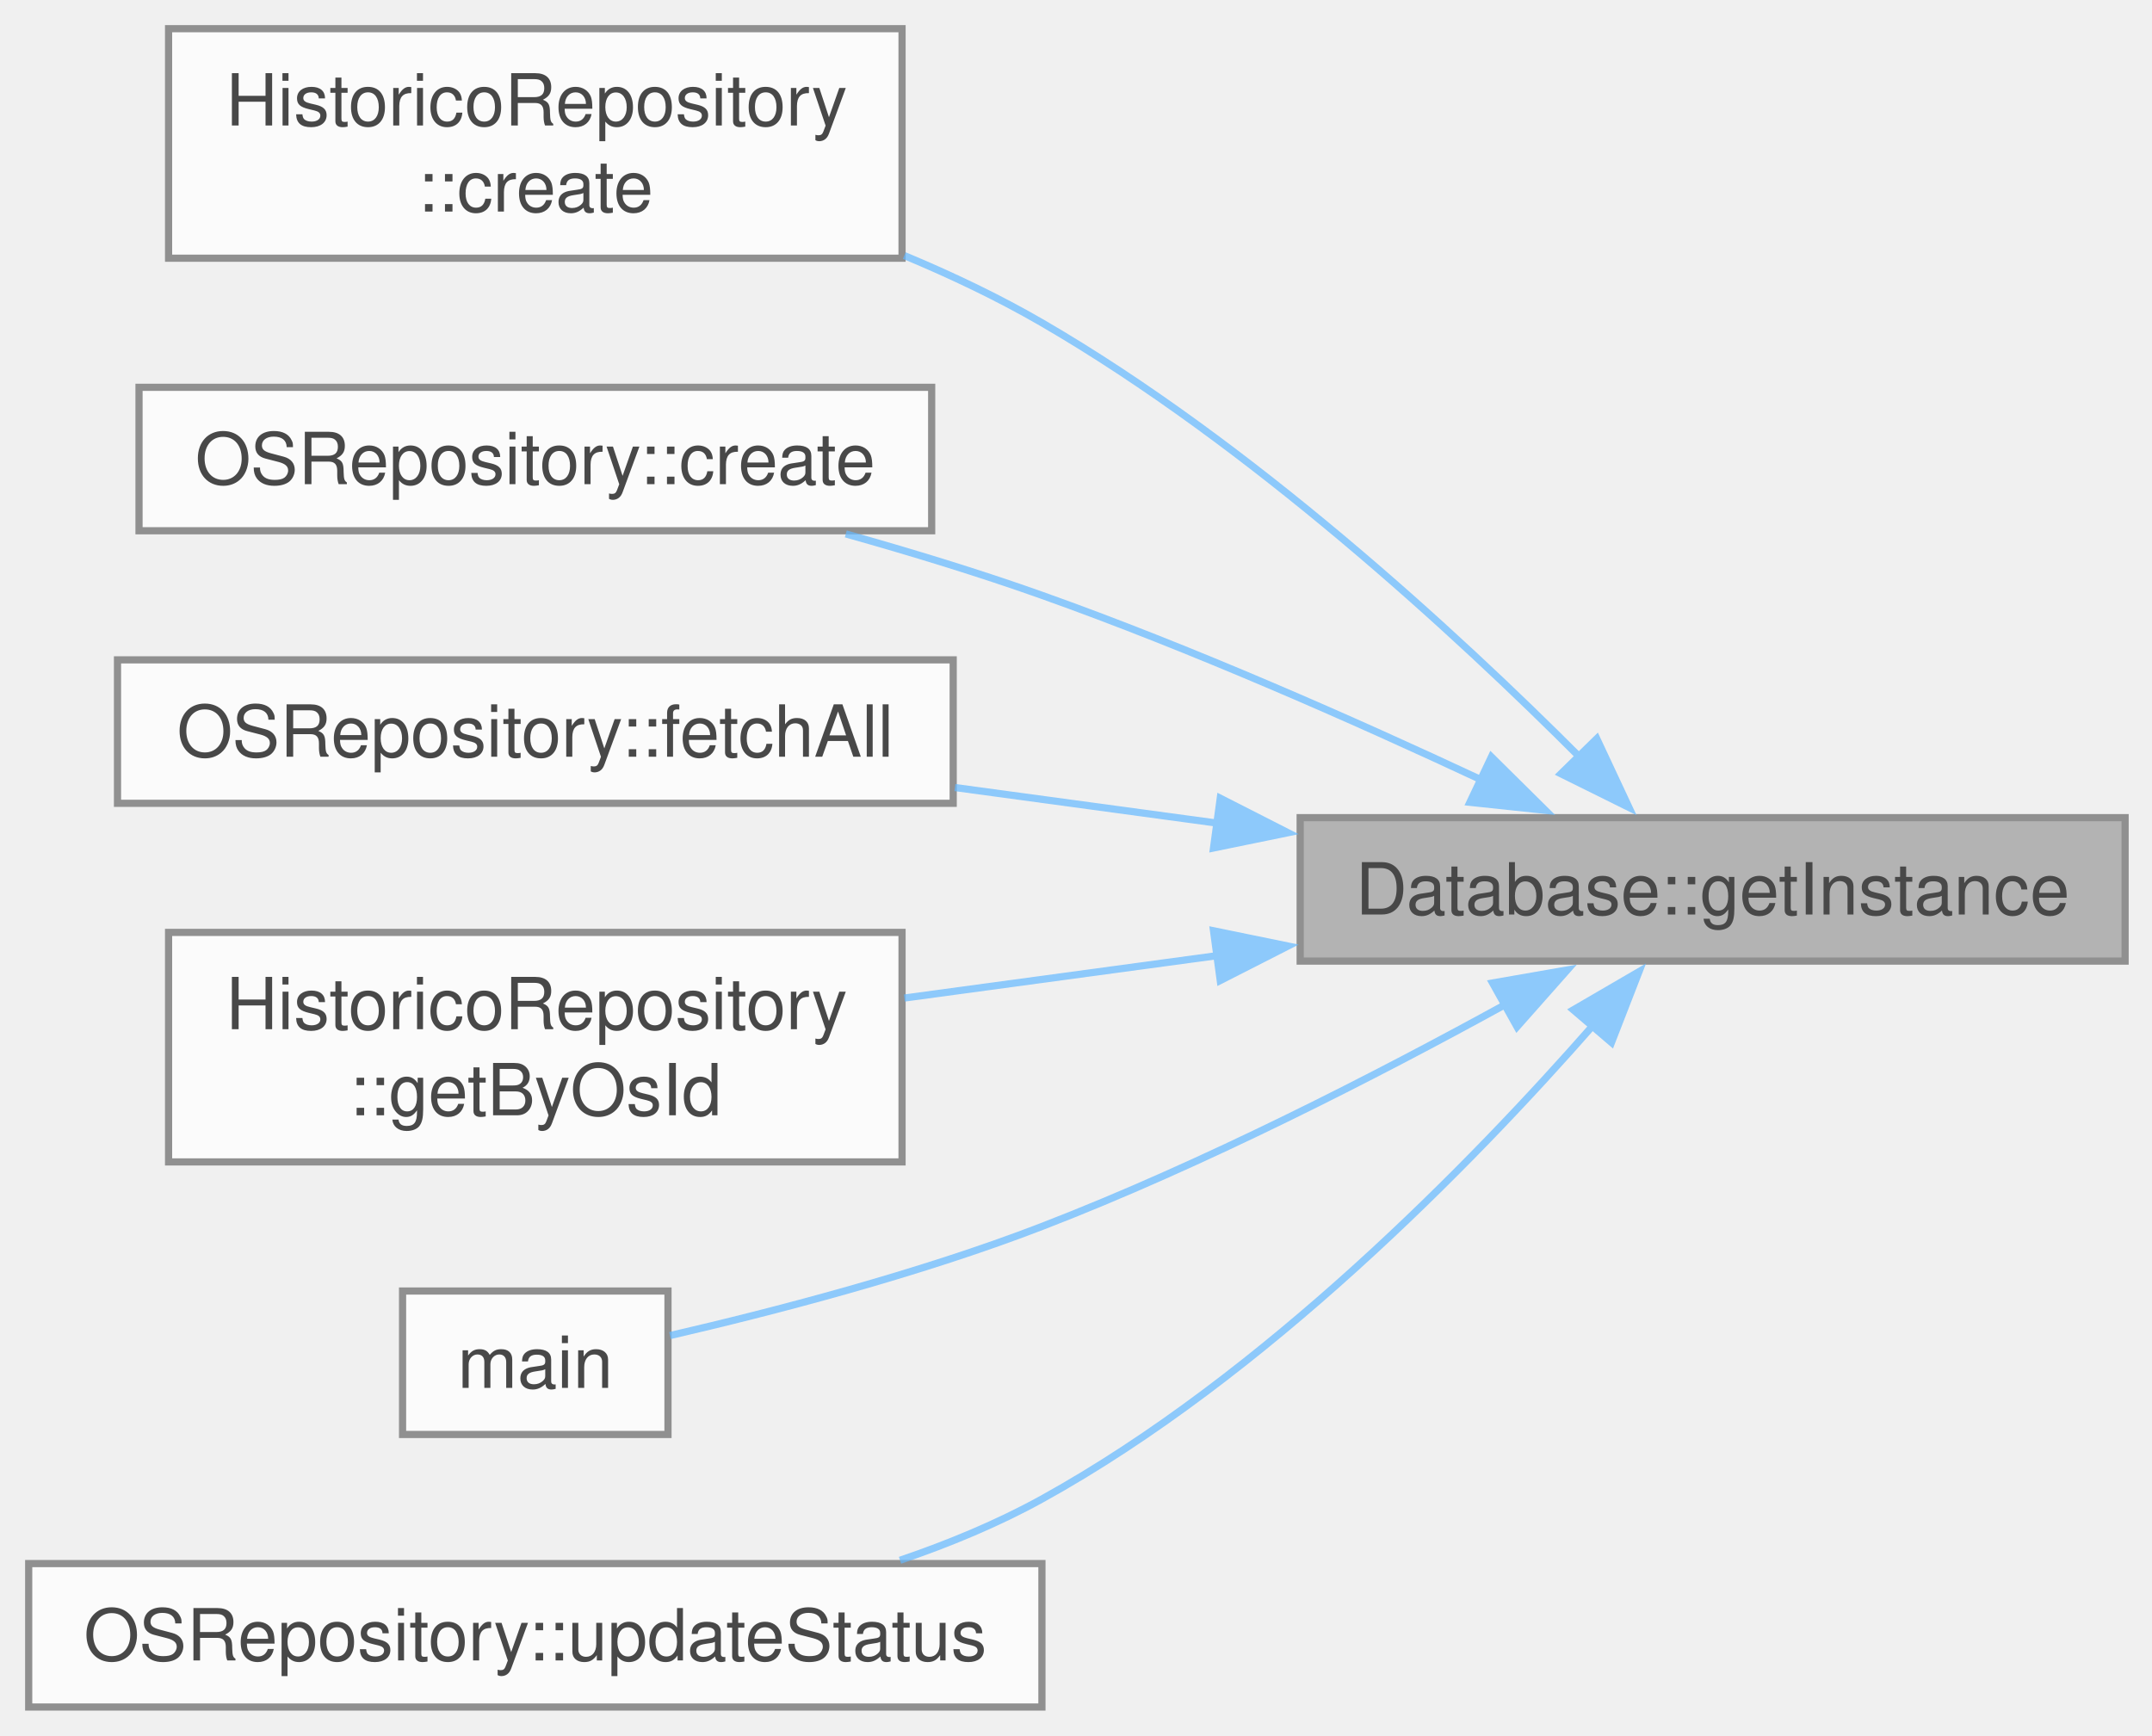
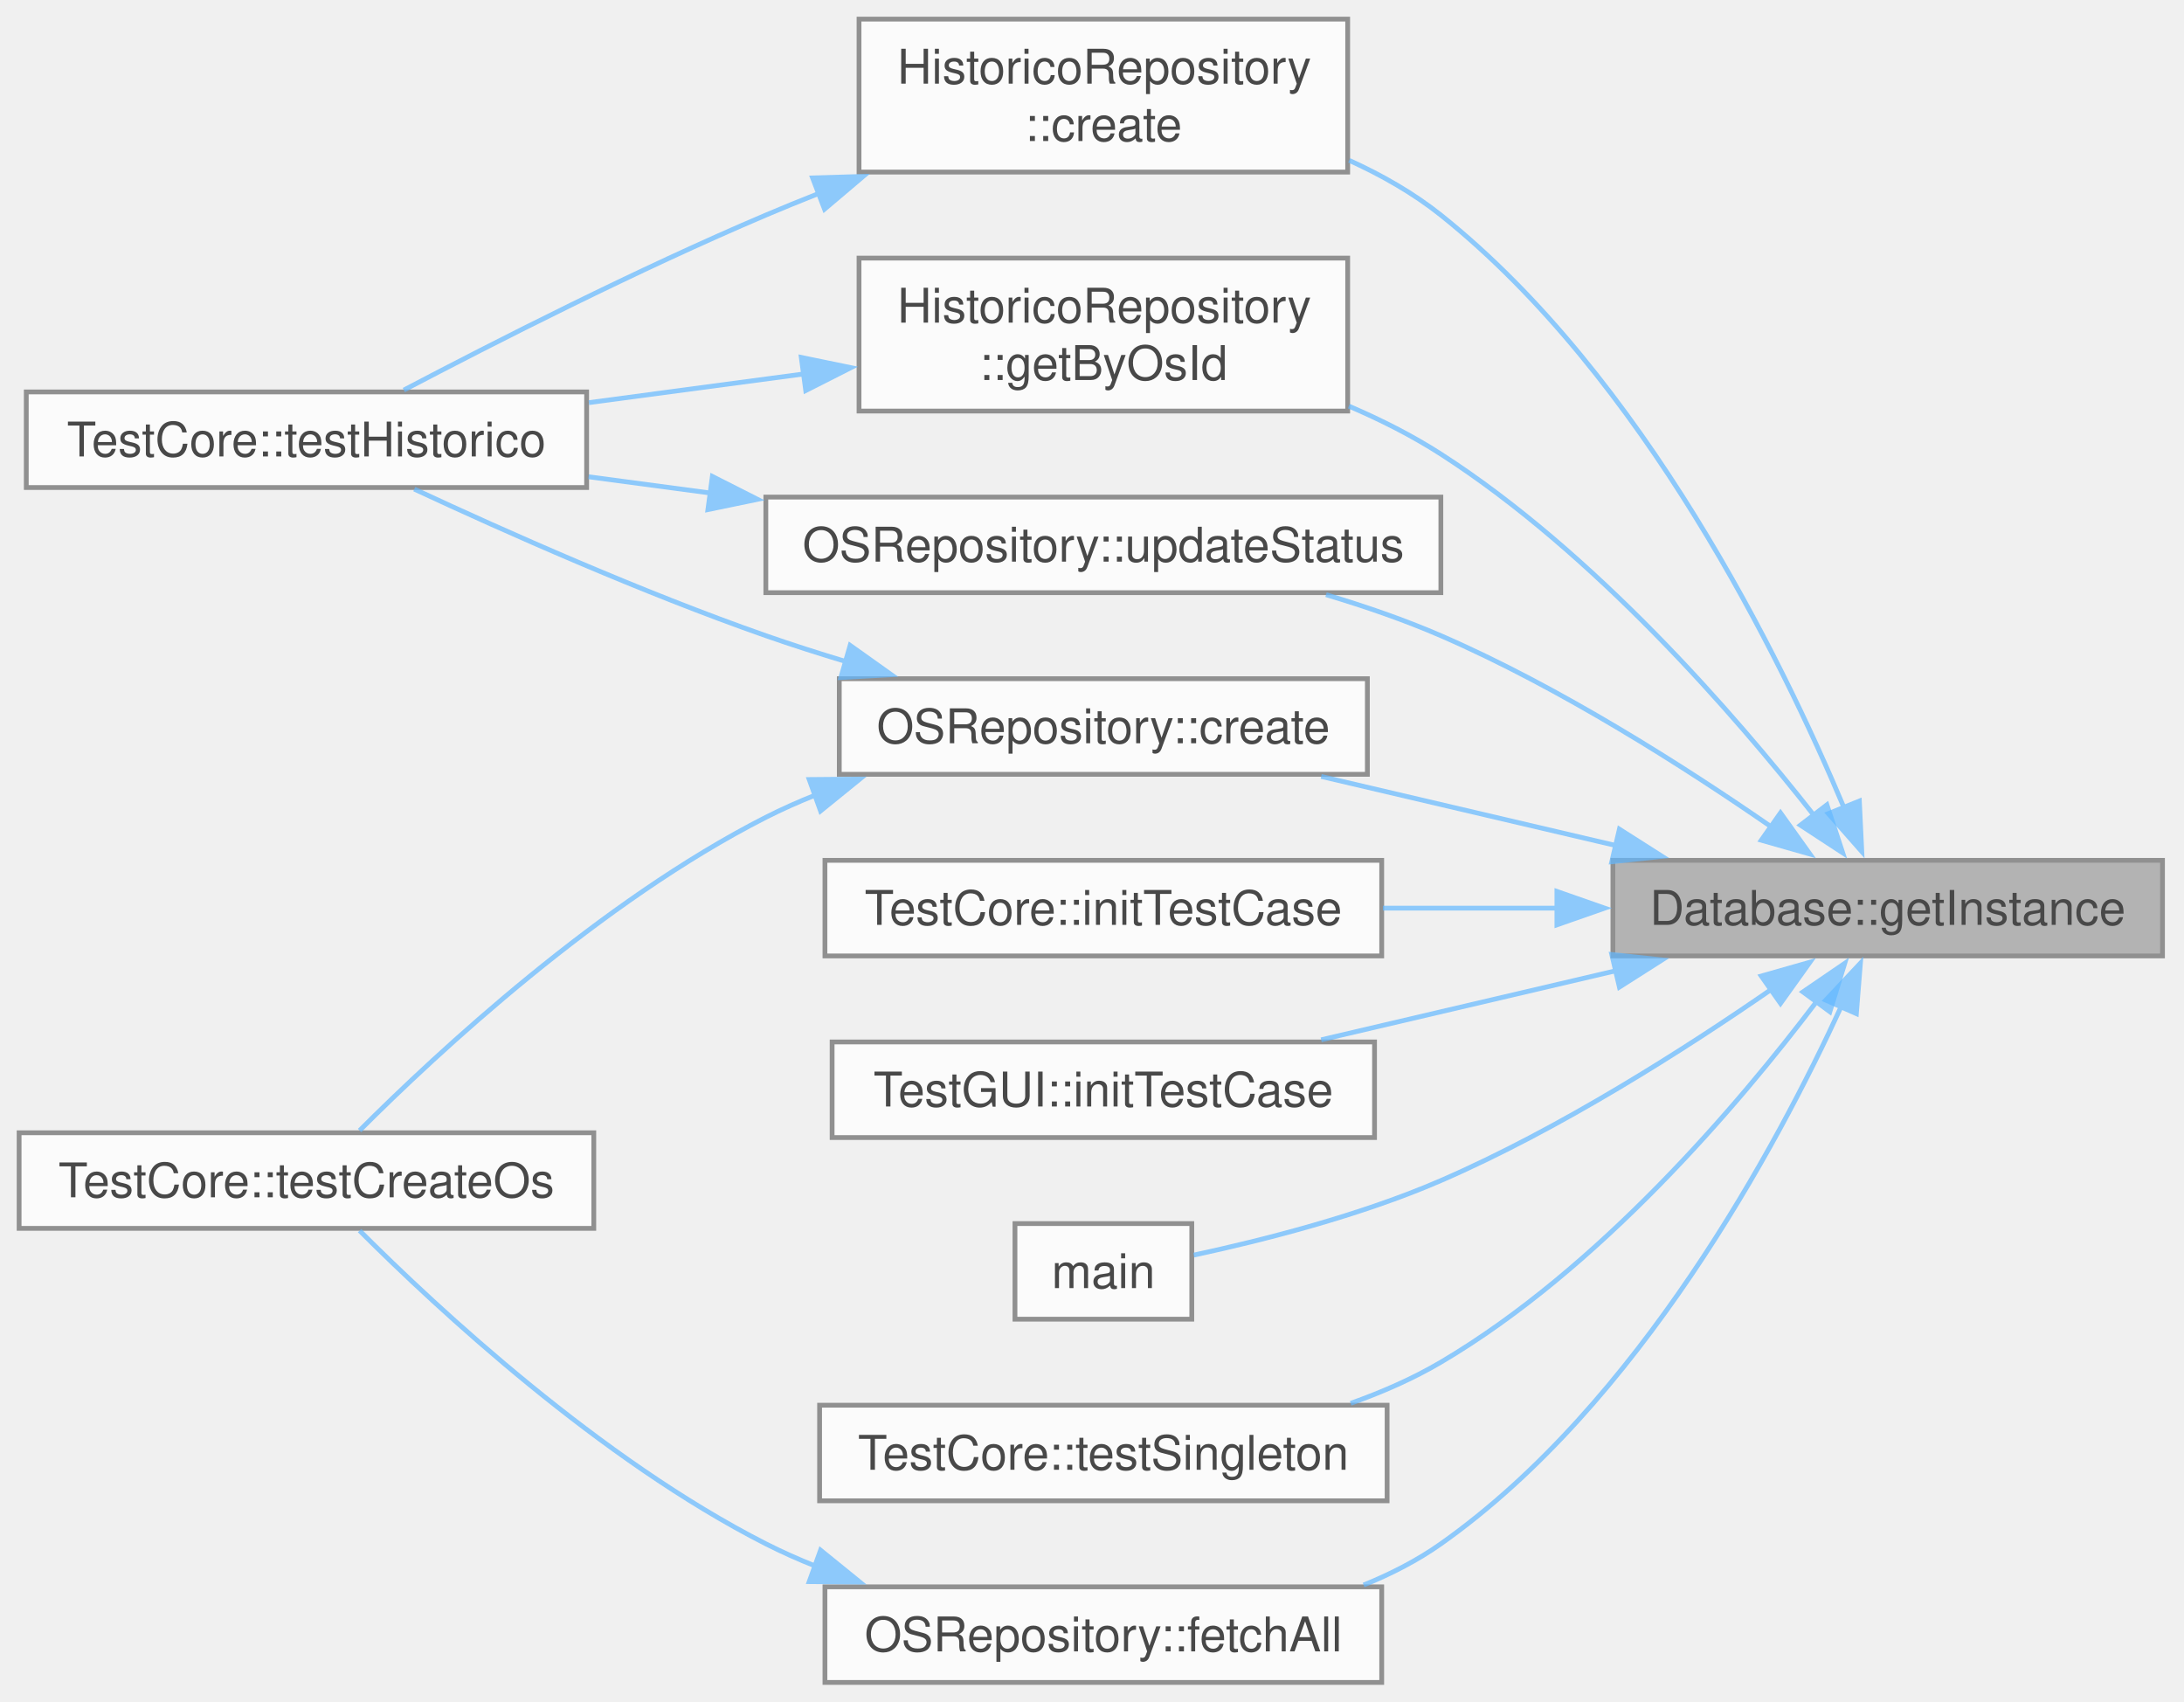
- <svg xmlns="http://www.w3.org/2000/svg" xmlns:xlink="http://www.w3.org/1999/xlink" width="300pt" height="242pt" viewBox="0.00 0.00 300.00 242.00">
+ <svg xmlns="http://www.w3.org/2000/svg" xmlns:xlink="http://www.w3.org/1999/xlink" width="457pt" height="356pt" viewBox="0.00 0.00 457.00 356.00">
  <svg id="main" version="1.1" xml:space="preserve">
    <style type="text/css">
.node, .edge {opacity: 0.7;}
.node.selected, .edge.selected {opacity: 1;}
.edge:hover path { stroke: red; }
.edge:hover polygon { stroke: red; fill: red; }
</style>
    <svg id="graph" class="graph">
-       <g id="graph0" class="graph" transform="scale(1 1) rotate(0) translate(4 238)">
+       <g id="graph0" class="graph" transform="scale(1 1) rotate(0) translate(4 352)">
        <g id="Node000001" class="node">
          <g id="a_Node000001">
            <a xlink:title="Obtém a instância única do Banco de Dados.">
-               <polygon fill="#999999" stroke="#666666" points="292.25,-124 177.25,-124 177.25,-104 292.25,-104 292.25,-124" />
-               <text xml:space="preserve" text-anchor="middle" x="234.75" y="-110.5" font-family="Helvetica,sans-Serif" font-size="10.00">Database::getInstance</text>
+               <polygon fill="#999999" stroke="#666666" points="448.5,-172 333.5,-172 333.5,-152 448.5,-152 448.5,-172" />
+               <text xml:space="preserve" text-anchor="middle" x="391" y="-158.5" font-family="Helvetica,sans-Serif" font-size="10.00">Database::getInstance</text>
            </a>
          </g>
        </g>
        <g id="Node000002" class="node">
          <g id="a_Node000002">
            <a xlink:href="classHistoricoRepository.html#adc29f7e094d6b1155ff82a08c77de8b9" target="_top" xlink:title="Cria um novo registro de histórico.">
-               <polygon fill="white" stroke="#666666" points="121.75,-234 19.5,-234 19.5,-202 121.75,-202 121.75,-234" />
-               <text xml:space="preserve" text-anchor="start" x="27.5" y="-220.5" font-family="Helvetica,sans-Serif" font-size="10.00">HistoricoRepository</text>
-               <text xml:space="preserve" text-anchor="middle" x="70.62" y="-208.5" font-family="Helvetica,sans-Serif" font-size="10.00">::create</text>
+               <polygon fill="white" stroke="#666666" points="278,-348 175.75,-348 175.75,-316 278,-316 278,-348" />
+               <text xml:space="preserve" text-anchor="start" x="183.75" y="-334.5" font-family="Helvetica,sans-Serif" font-size="10.00">HistoricoRepository</text>
+               <text xml:space="preserve" text-anchor="middle" x="226.88" y="-322.5" font-family="Helvetica,sans-Serif" font-size="10.00">::create</text>
            </a>
          </g>
        </g>
        <g id="edge1_Node000001_Node000002" class="edge">
          <g id="a_edge1_Node000001_Node000002">
            <a xlink:title=" ">
-               <path fill="none" stroke="#63b8ff" d="M216.48,-132.18C198.94,-149.76 170.29,-176.15 141.25,-193 135.25,-196.48 128.69,-199.61 122.06,-202.37" />
-               <polygon fill="#63b8ff" stroke="#63b8ff" points="218.6,-135.01 223.09,-125.42 213.6,-130.12 218.6,-135.01" />
+               <path fill="none" stroke="#63b8ff" d="M381.88,-182.96C368.73,-214.25 339.91,-273.13 297.5,-307 291.78,-311.57 285.15,-315.34 278.31,-318.45" />
+               <polygon fill="#63b8ff" stroke="#63b8ff" points="385.07,-184.41 385.58,-173.83 378.58,-181.78 385.07,-184.41" />
+             </a>
+           </g>
+         </g>
+         <g id="Node000004" class="node">
+           <g id="a_Node000004">
+             <a xlink:href="classOSRepository.html#af6139a9045e4f6c8ab9b04d9d4e0ee06" target="_top" xlink:title="Cria uma nova Ordem de Serviço (OS).">
+               <polygon fill="white" stroke="#666666" points="282.12,-210 171.62,-210 171.62,-190 282.12,-190 282.12,-210" />
+               <text xml:space="preserve" text-anchor="middle" x="226.88" y="-196.5" font-family="Helvetica,sans-Serif" font-size="10.00">OSRepository::create</text>
+             </a>
+           </g>
+         </g>
+         <g id="edge3_Node000001_Node000004" class="edge">
+           <g id="a_edge3_Node000001_Node000004">
+             <a xlink:title=" ">
+               <path fill="none" stroke="#63b8ff" d="M334.32,-175.05C314.12,-179.78 291.58,-185.07 272.46,-189.55" />
+               <polygon fill="#63b8ff" stroke="#63b8ff" points="334.86,-178.52 343.8,-172.83 333.26,-171.7 334.86,-178.52" />
+             </a>
+           </g>
+         </g>
+         <g id="Node000006" class="node">
+           <g id="a_Node000006">
+             <a xlink:href="classOSRepository.html#af02690680d93fe471b48a07ac58587a4" target="_top" xlink:title="Busca todas as OS que coincidem com os critérios.">
+               <polygon fill="white" stroke="#666666" points="285.12,-20 168.62,-20 168.62,0 285.12,0 285.12,-20" />
+               <text xml:space="preserve" text-anchor="middle" x="226.88" y="-6.5" font-family="Helvetica,sans-Serif" font-size="10.00">OSRepository::fetchAll</text>
+             </a>
+           </g>
+         </g>
+         <g id="edge6_Node000001_Node000006" class="edge">
+           <g id="a_edge6_Node000001_Node000006">
+             <a xlink:title=" ">
+               <path fill="none" stroke="#63b8ff" d="M381.34,-141.56C367.82,-112.15 338.88,-58.21 297.5,-29 292.59,-25.53 287.07,-22.7 281.34,-20.38" />
+               <polygon fill="#63b8ff" stroke="#63b8ff" points="378.04,-142.75 385.29,-150.48 384.44,-139.92 378.04,-142.75" />
+             </a>
+           </g>
+         </g>
+         <g id="Node000007" class="node">
+           <g id="a_Node000007">
+             <a xlink:href="classHistoricoRepository.html#ae1c14be64e7574ab5b919e6ab5fe6e83" target="_top" xlink:title="Busca o histórico para uma dada OS.">
+               <polygon fill="white" stroke="#666666" points="278,-298 175.75,-298 175.75,-266 278,-266 278,-298" />
+               <text xml:space="preserve" text-anchor="start" x="183.75" y="-284.5" font-family="Helvetica,sans-Serif" font-size="10.00">HistoricoRepository</text>
+               <text xml:space="preserve" text-anchor="middle" x="226.88" y="-272.5" font-family="Helvetica,sans-Serif" font-size="10.00">::getByOsId</text>
+             </a>
+           </g>
+         </g>
+         <g id="edge8_Node000001_Node000007" class="edge">
+           <g id="a_edge8_Node000001_Node000007">
+             <a xlink:title=" ">
+               <path fill="none" stroke="#63b8ff" d="M375.58,-181.4C358.9,-202.62 329.59,-236.35 297.5,-257 291.56,-260.82 284.96,-264.16 278.25,-267.03" />
+               <polygon fill="#63b8ff" stroke="#63b8ff" points="378.28,-183.62 381.59,-173.56 372.73,-179.36 378.28,-183.62" />
+             </a>
+           </g>
+         </g>
+         <g id="Node000008" class="node">
+           <g id="a_Node000008">
+             <a xlink:href="classTestCore.html#aea614e8fdb8b52361fcd091fb9b4d4be" target="_top" xlink:title=" ">
+               <polygon fill="white" stroke="#666666" points="285.12,-172 168.62,-172 168.62,-152 285.12,-152 285.12,-172" />
+               <text xml:space="preserve" text-anchor="middle" x="226.88" y="-158.5" font-family="Helvetica,sans-Serif" font-size="10.00">TestCore::initTestCase</text>
+             </a>
+           </g>
+         </g>
+         <g id="edge10_Node000001_Node000008" class="edge">
+           <g id="a_edge10_Node000001_Node000008">
+             <a xlink:title=" ">
+               <path fill="none" stroke="#63b8ff" d="M321.82,-162C309.69,-162 297.17,-162 285.37,-162" />
+               <polygon fill="#63b8ff" stroke="#63b8ff" points="321.78,-165.5 331.78,-162 321.78,-158.5 321.78,-165.5" />
+             </a>
+           </g>
+         </g>
+         <g id="Node000009" class="node">
+           <g id="a_Node000009">
+             <a xlink:href="classTestGUI.html#aaa61b840697cab3dfe8b63088bff135d" target="_top" xlink:title=" ">
+               <polygon fill="white" stroke="#666666" points="283.62,-134 170.12,-134 170.12,-114 283.62,-114 283.62,-134" />
+               <text xml:space="preserve" text-anchor="middle" x="226.88" y="-120.5" font-family="Helvetica,sans-Serif" font-size="10.00">TestGUI::initTestCase</text>
+             </a>
+           </g>
+         </g>
+         <g id="edge11_Node000001_Node000009" class="edge">
+           <g id="a_edge11_Node000001_Node000009">
+             <a xlink:title=" ">
+               <path fill="none" stroke="#63b8ff" d="M334.32,-148.95C314.12,-144.22 291.58,-138.93 272.46,-134.45" />
+               <polygon fill="#63b8ff" stroke="#63b8ff" points="333.26,-152.3 343.8,-151.17 334.86,-145.48 333.26,-152.3" />
+             </a>
+           </g>
+         </g>
+         <g id="Node000010" class="node">
+           <g id="a_Node000010">
+             <a xlink:href="main_8cpp.html#a0ddf1224851353fc92bfbff6f499fa97" target="_top" xlink:title=" ">
+               <polygon fill="white" stroke="#666666" points="245.38,-96 208.38,-96 208.38,-76 245.38,-76 245.38,-96" />
+               <text xml:space="preserve" text-anchor="middle" x="226.88" y="-82.5" font-family="Helvetica,sans-Serif" font-size="10.00">main</text>
+             </a>
+           </g>
+         </g>
+         <g id="edge12_Node000001_Node000010" class="edge">
+           <g id="a_edge12_Node000001_Node000010">
+             <a xlink:title=" ">
+               <path fill="none" stroke="#63b8ff" d="M366.79,-145.1C348.67,-132.56 322.47,-115.83 297.5,-105 280.6,-97.67 260.15,-92.49 245.8,-89.41" />
+               <polygon fill="#63b8ff" stroke="#63b8ff" points="364.54,-147.79 374.73,-150.69 368.57,-142.07 364.54,-147.79" />
+             </a>
+           </g>
+         </g>
+         <g id="Node000011" class="node">
+           <g id="a_Node000011">
+             <a xlink:href="classTestCore.html#a5d0a011fa04fbbc0315445d87dd5d418" target="_top" xlink:title=" ">
+               <polygon fill="white" stroke="#666666" points="286.25,-58 167.5,-58 167.5,-38 286.25,-38 286.25,-58" />
+               <text xml:space="preserve" text-anchor="middle" x="226.88" y="-44.5" font-family="Helvetica,sans-Serif" font-size="10.00">TestCore::testSingleton</text>
+             </a>
+           </g>
+         </g>
+         <g id="edge13_Node000001_Node000011" class="edge">
+           <g id="a_edge13_Node000001_Node000011">
+             <a xlink:title=" ">
+               <path fill="none" stroke="#63b8ff" d="M376.13,-142.46C359.76,-120.84 330.54,-86.47 297.5,-67 291.67,-63.56 285.2,-60.73 278.63,-58.4" />
+               <polygon fill="#63b8ff" stroke="#63b8ff" points="373.26,-144.47 382.01,-150.45 378.9,-140.32 373.26,-144.47" />
+             </a>
+           </g>
+         </g>
+         <g id="Node000012" class="node">
+           <g id="a_Node000012">
+             <a xlink:href="classOSRepository.html#a216ac5a1b6bd12065a6d6f7edaddbcd2" target="_top" xlink:title="Atualiza o status de uma OS existente.">
+               <polygon fill="white" stroke="#666666" points="297.5,-248 156.25,-248 156.25,-228 297.5,-228 297.5,-248" />
+               <text xml:space="preserve" text-anchor="middle" x="226.88" y="-234.5" font-family="Helvetica,sans-Serif" font-size="10.00">OSRepository::updateStatus</text>
+             </a>
+           </g>
+         </g>
+         <g id="edge14_Node000001_Node000012" class="edge">
+           <g id="a_edge14_Node000001_Node000012">
+             <a xlink:title=" ">
+               <path fill="none" stroke="#63b8ff" d="M366.79,-178.9C348.67,-191.44 322.47,-208.17 297.5,-219 289.91,-222.29 281.61,-225.15 273.47,-227.58" />
+               <polygon fill="#63b8ff" stroke="#63b8ff" points="368.57,-181.93 374.73,-173.31 364.54,-176.21 368.57,-181.93" />
            </a>
          </g>
        </g>
        <g id="Node000003" class="node">
          <g id="a_Node000003">
-             <a xlink:href="classOSRepository.html#af6139a9045e4f6c8ab9b04d9d4e0ee06" target="_top" xlink:title="Cria uma nova Ordem de Serviço (OS).">
-               <polygon fill="white" stroke="#666666" points="125.88,-184 15.38,-184 15.38,-164 125.88,-164 125.88,-184" />
-               <text xml:space="preserve" text-anchor="middle" x="70.62" y="-170.5" font-family="Helvetica,sans-Serif" font-size="10.00">OSRepository::create</text>
-             </a>
-           </g>
-         </g>
-         <g id="edge2_Node000001_Node000003" class="edge">
-           <g id="a_edge2_Node000001_Node000003">
-             <a xlink:title=" ">
-               <path fill="none" stroke="#63b8ff" d="M202.5,-129.27C184.79,-137.55 162.08,-147.59 141.25,-155 132.51,-158.11 123.01,-161.01 113.91,-163.56" />
-               <polygon fill="#63b8ff" stroke="#63b8ff" points="203.91,-132.47 211.44,-125.02 200.91,-126.14 203.91,-132.47" />
-             </a>
-           </g>
-         </g>
-         <g id="Node000004" class="node">
-           <g id="a_Node000004">
-             <a xlink:href="classOSRepository.html#af02690680d93fe471b48a07ac58587a4" target="_top" xlink:title="Busca todas as OS que coincidem com os critérios.">
-               <polygon fill="white" stroke="#666666" points="128.88,-146 12.38,-146 12.38,-126 128.88,-126 128.88,-146" />
-               <text xml:space="preserve" text-anchor="middle" x="70.62" y="-132.5" font-family="Helvetica,sans-Serif" font-size="10.00">OSRepository::fetchAll</text>
-             </a>
-           </g>
-         </g>
-         <g id="edge3_Node000001_Node000004" class="edge">
-           <g id="a_edge3_Node000001_Node000004">
-             <a xlink:title=" ">
-               <path fill="none" stroke="#63b8ff" d="M165.95,-123.2C153.7,-124.86 141.04,-126.58 129.12,-128.2" />
-               <polygon fill="#63b8ff" stroke="#63b8ff" points="166.11,-126.71 175.55,-121.9 165.17,-119.77 166.11,-126.71" />
+             <a xlink:href="classTestCore.html#ad8f858a033c4cc62db06412cfb93748c" target="_top" xlink:title=" ">
+               <polygon fill="white" stroke="#666666" points="118.75,-270 1.5,-270 1.5,-250 118.75,-250 118.75,-270" />
+               <text xml:space="preserve" text-anchor="middle" x="60.12" y="-256.5" font-family="Helvetica,sans-Serif" font-size="10.00">TestCore::testHistorico</text>
+             </a>
+           </g>
+         </g>
+         <g id="edge2_Node000002_Node000003" class="edge">
+           <g id="a_edge2_Node000002_Node000003">
+             <a xlink:title=" ">
+               <path fill="none" stroke="#63b8ff" d="M167.34,-311.53C163.57,-310.05 159.85,-308.53 156.25,-307 129.46,-295.62 99.51,-280.38 80.5,-270.39" />
+               <polygon fill="#63b8ff" stroke="#63b8ff" points="166.03,-314.78 176.62,-315.09 168.53,-308.24 166.03,-314.78" />
+             </a>
+           </g>
+         </g>
+         <g id="edge5_Node000004_Node000003" class="edge">
+           <g id="a_edge5_Node000004_Node000003">
+             <a xlink:title=" ">
+               <path fill="none" stroke="#63b8ff" d="M173.06,-213.57C167.35,-215.29 161.65,-217.11 156.25,-219 130.45,-228.03 101.75,-240.79 82.69,-249.67" />
+               <polygon fill="#63b8ff" stroke="#63b8ff" points="173.89,-216.97 182.52,-210.83 171.95,-210.25 173.89,-216.97" />
            </a>
          </g>
        </g>
        <g id="Node000005" class="node">
          <g id="a_Node000005">
-             <a xlink:href="classHistoricoRepository.html#ae1c14be64e7574ab5b919e6ab5fe6e83" target="_top" xlink:title="Busca o histórico para uma dada OS.">
-               <polygon fill="white" stroke="#666666" points="121.75,-108 19.5,-108 19.5,-76 121.75,-76 121.75,-108" />
-               <text xml:space="preserve" text-anchor="start" x="27.5" y="-94.5" font-family="Helvetica,sans-Serif" font-size="10.00">HistoricoRepository</text>
-               <text xml:space="preserve" text-anchor="middle" x="70.62" y="-82.5" font-family="Helvetica,sans-Serif" font-size="10.00">::getByOsId</text>
-             </a>
-           </g>
-         </g>
-         <g id="edge4_Node000001_Node000005" class="edge">
-           <g id="a_edge4_Node000001_Node000005">
-             <a xlink:title=" ">
-               <path fill="none" stroke="#63b8ff" d="M165.96,-104.8C151.26,-102.81 135.96,-100.73 122.08,-98.85" />
-               <polygon fill="#63b8ff" stroke="#63b8ff" points="165.17,-108.23 175.55,-106.1 166.11,-101.29 165.17,-108.23" />
-             </a>
-           </g>
-         </g>
-         <g id="Node000006" class="node">
-           <g id="a_Node000006">
-             <a xlink:href="main_8cpp.html#a0ddf1224851353fc92bfbff6f499fa97" target="_top" xlink:title=" ">
-               <polygon fill="white" stroke="#666666" points="89.12,-58 52.12,-58 52.12,-38 89.12,-38 89.12,-58" />
-               <text xml:space="preserve" text-anchor="middle" x="70.62" y="-44.5" font-family="Helvetica,sans-Serif" font-size="10.00">main</text>
-             </a>
-           </g>
-         </g>
-         <g id="edge5_Node000001_Node000006" class="edge">
-           <g id="a_edge5_Node000001_Node000006">
-             <a xlink:title=" ">
-               <path fill="none" stroke="#63b8ff" d="M205.99,-98.02C187.97,-88.11 163.73,-75.67 141.25,-67 124.07,-60.37 103.66,-55.09 89.4,-51.79" />
-               <polygon fill="#63b8ff" stroke="#63b8ff" points="204.07,-100.95 214.5,-102.77 207.48,-94.84 204.07,-100.95" />
-             </a>
-           </g>
-         </g>
-         <g id="Node000007" class="node">
-           <g id="a_Node000007">
-             <a xlink:href="classOSRepository.html#a216ac5a1b6bd12065a6d6f7edaddbcd2" target="_top" xlink:title="Atualiza o status de uma OS existente.">
-               <polygon fill="white" stroke="#666666" points="141.25,-20 0,-20 0,0 141.25,0 141.25,-20" />
-               <text xml:space="preserve" text-anchor="middle" x="70.62" y="-6.5" font-family="Helvetica,sans-Serif" font-size="10.00">OSRepository::updateStatus</text>
-             </a>
-           </g>
-         </g>
-         <g id="edge6_Node000001_Node000007" class="edge">
-           <g id="a_edge6_Node000001_Node000007">
-             <a xlink:title=" ">
-               <path fill="none" stroke="#63b8ff" d="M218.14,-95.1C201.15,-75.74 172.26,-46.13 141.25,-29 135.11,-25.61 128.32,-22.79 121.47,-20.46" />
-               <polygon fill="#63b8ff" stroke="#63b8ff" points="215.33,-97.2 224.49,-102.53 220.65,-92.65 215.33,-97.2" />
+             <a xlink:href="classTestCore.html#afe230280f7222da40f40f509be5874e9" target="_top" xlink:title=" ">
+               <polygon fill="white" stroke="#666666" points="120.25,-115 0,-115 0,-95 120.25,-95 120.25,-115" />
+               <text xml:space="preserve" text-anchor="middle" x="60.12" y="-101.5" font-family="Helvetica,sans-Serif" font-size="10.00">TestCore::testCreateOs</text>
+             </a>
+           </g>
+         </g>
+         <g id="edge4_Node000004_Node000005" class="edge">
+           <g id="a_edge4_Node000004_Node000005">
+             <a xlink:title=" ">
+               <path fill="none" stroke="#63b8ff" d="M166.55,-185.63C163.01,-184.22 159.55,-182.67 156.25,-181 121.58,-163.38 87.6,-131.83 71.24,-115.47" />
+               <polygon fill="#63b8ff" stroke="#63b8ff" points="165.33,-188.91 175.92,-189 167.7,-182.33 165.33,-188.91" />
+             </a>
+           </g>
+         </g>
+         <g id="edge7_Node000006_Node000005" class="edge">
+           <g id="a_edge7_Node000006_Node000005">
+             <a xlink:title=" ">
+               <path fill="none" stroke="#63b8ff" d="M166.55,-24.37C163.01,-25.78 159.55,-27.33 156.25,-29 121.58,-46.62 87.6,-78.17 71.24,-94.53" />
+               <polygon fill="#63b8ff" stroke="#63b8ff" points="167.7,-27.67 175.92,-21 165.33,-21.09 167.7,-27.67" />
+             </a>
+           </g>
+         </g>
+         <g id="edge9_Node000007_Node000003" class="edge">
+           <g id="a_edge9_Node000007_Node000003">
+             <a xlink:title=" ">
+               <path fill="none" stroke="#63b8ff" d="M164.45,-273.8C149.65,-271.82 133.87,-269.71 119.22,-267.76" />
+               <polygon fill="#63b8ff" stroke="#63b8ff" points="163.67,-277.22 174.05,-275.08 164.6,-270.29 163.67,-277.22" />
+             </a>
+           </g>
+         </g>
+         <g id="edge15_Node000012_Node000003" class="edge">
+           <g id="a_edge15_Node000012_Node000003">
+             <a xlink:title=" ">
+               <path fill="none" stroke="#63b8ff" d="M144.71,-248.84C136.08,-249.99 127.44,-251.14 119.16,-252.25" />
+               <polygon fill="#63b8ff" stroke="#63b8ff" points="145.06,-252.32 154.51,-247.53 144.13,-245.38 145.06,-252.32" />
            </a>
          </g>
        </g>
      </g>
    </svg>
  </svg>
  <style type="text/css">

[data-mouse-over-selected='false'] { opacity: 0.7; }
[data-mouse-over-selected='true']  { opacity: 1.0; }

</style>
</svg>
